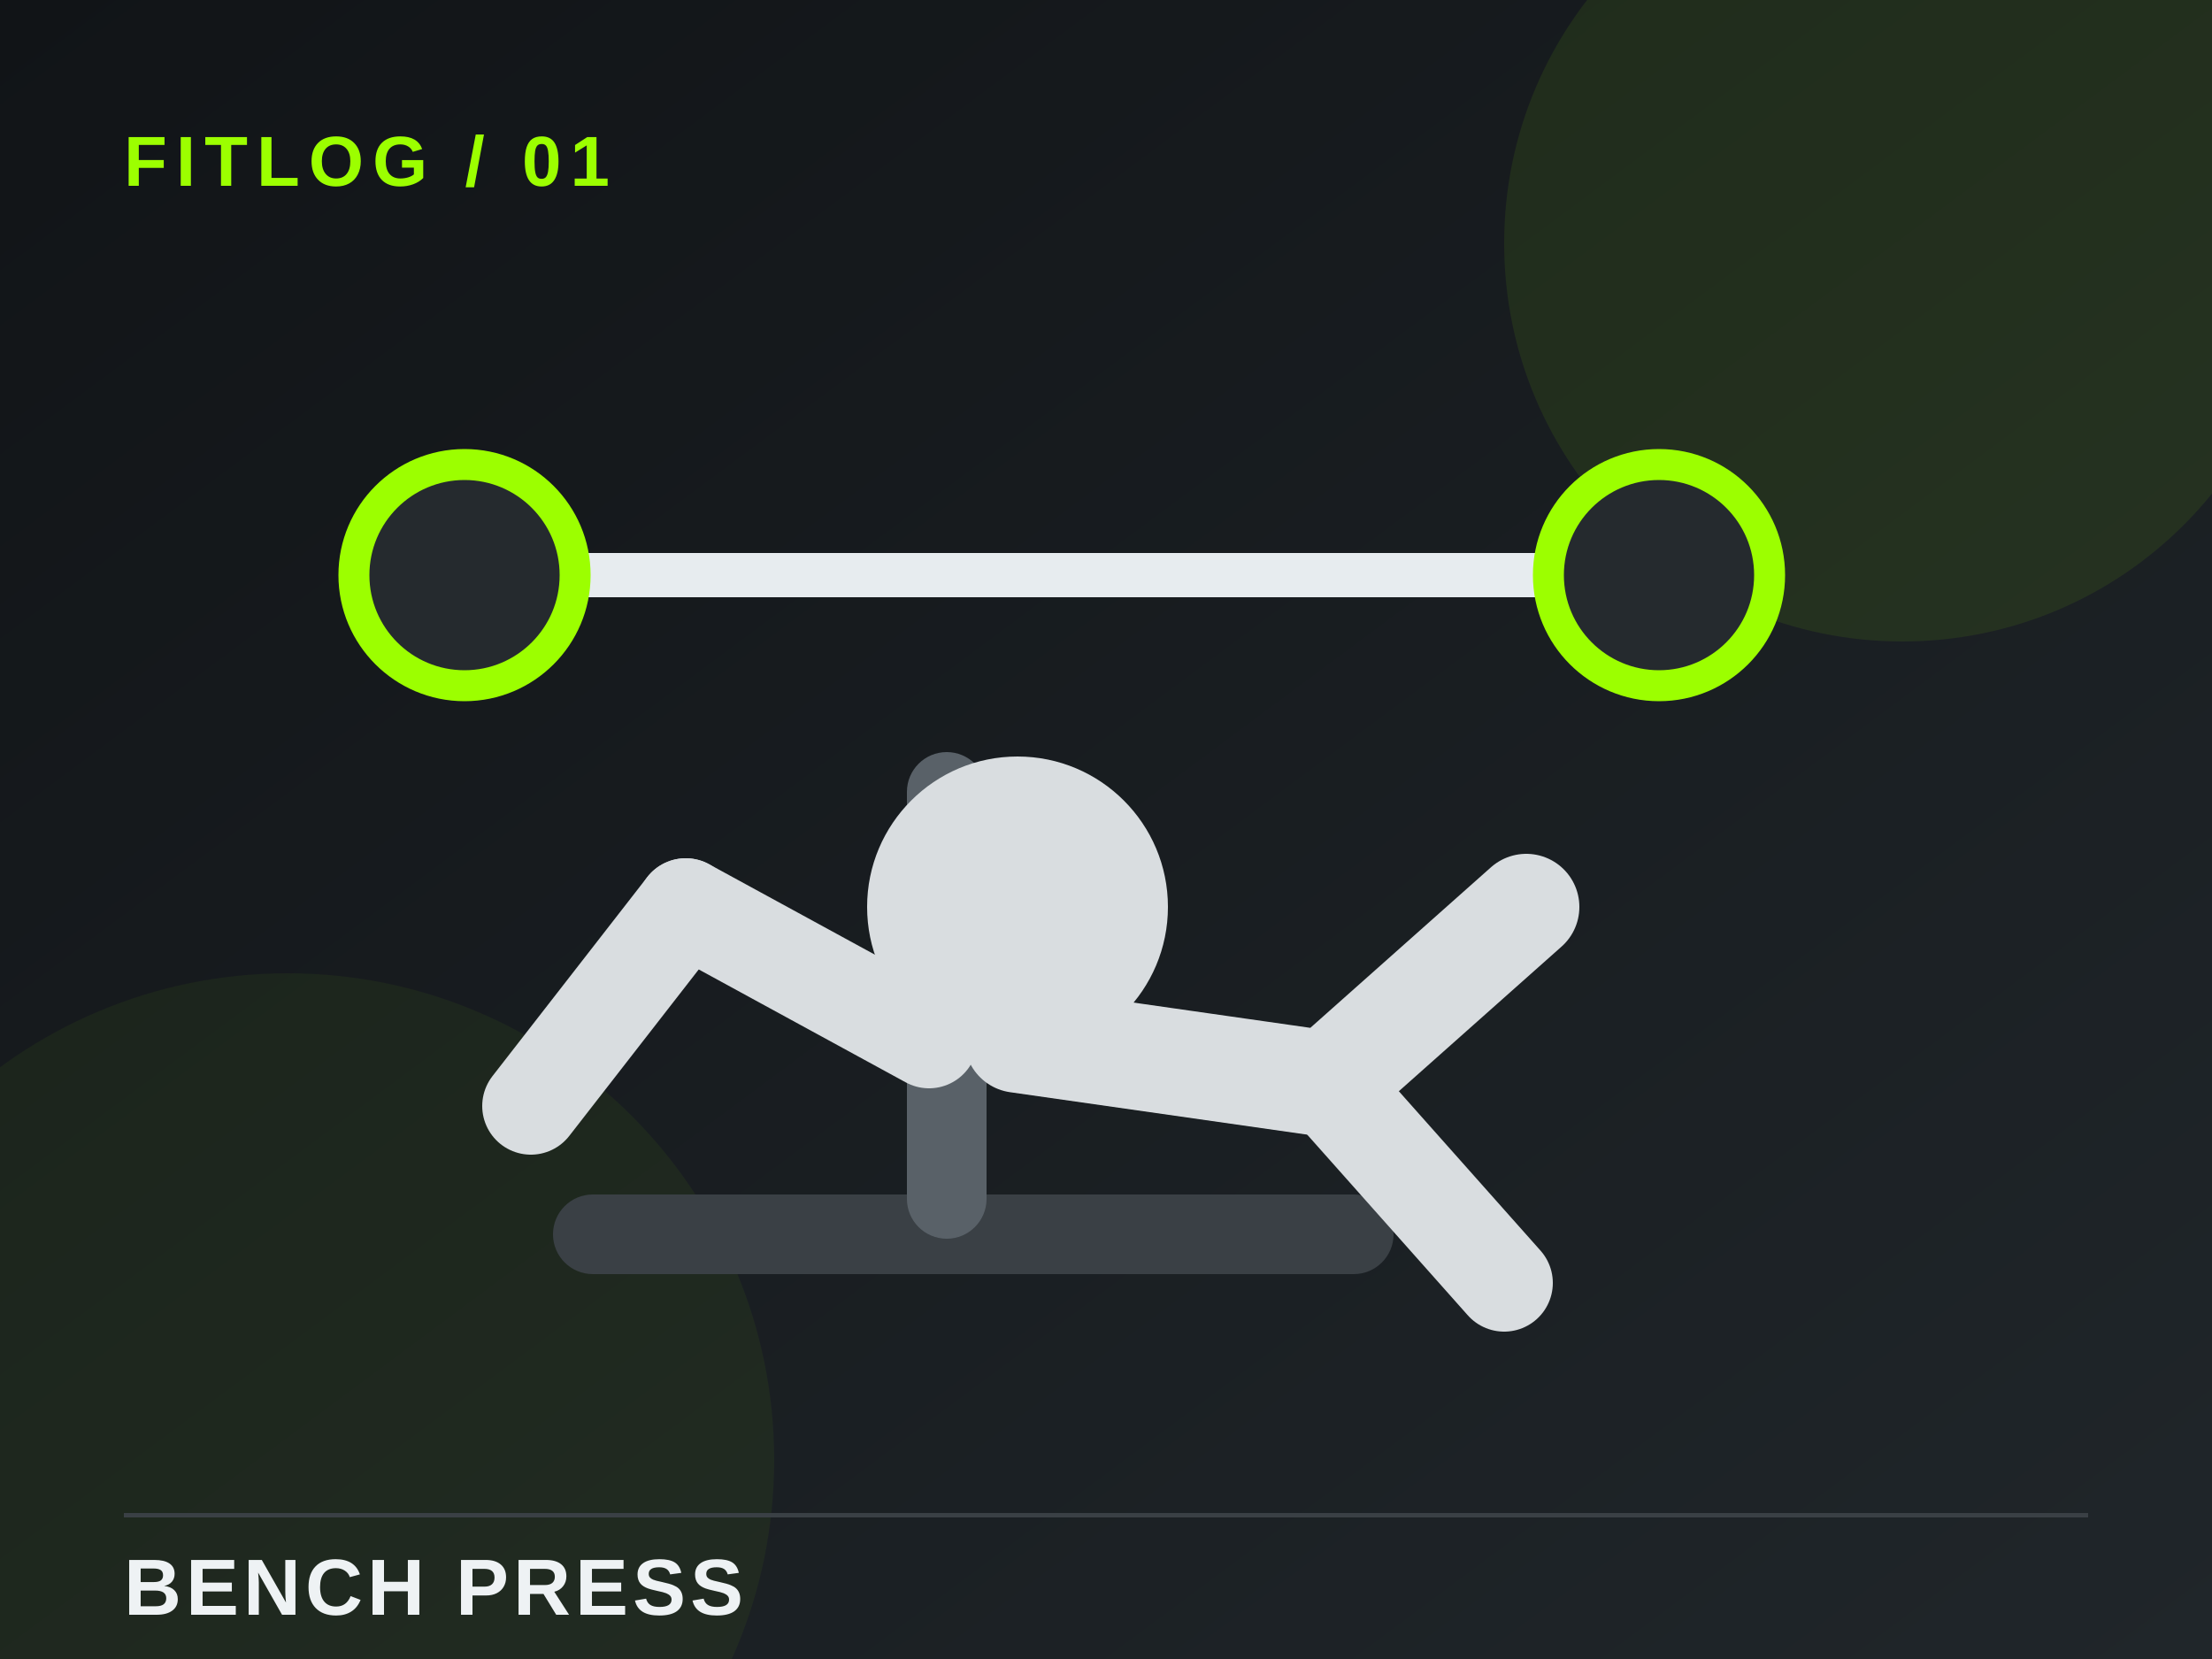
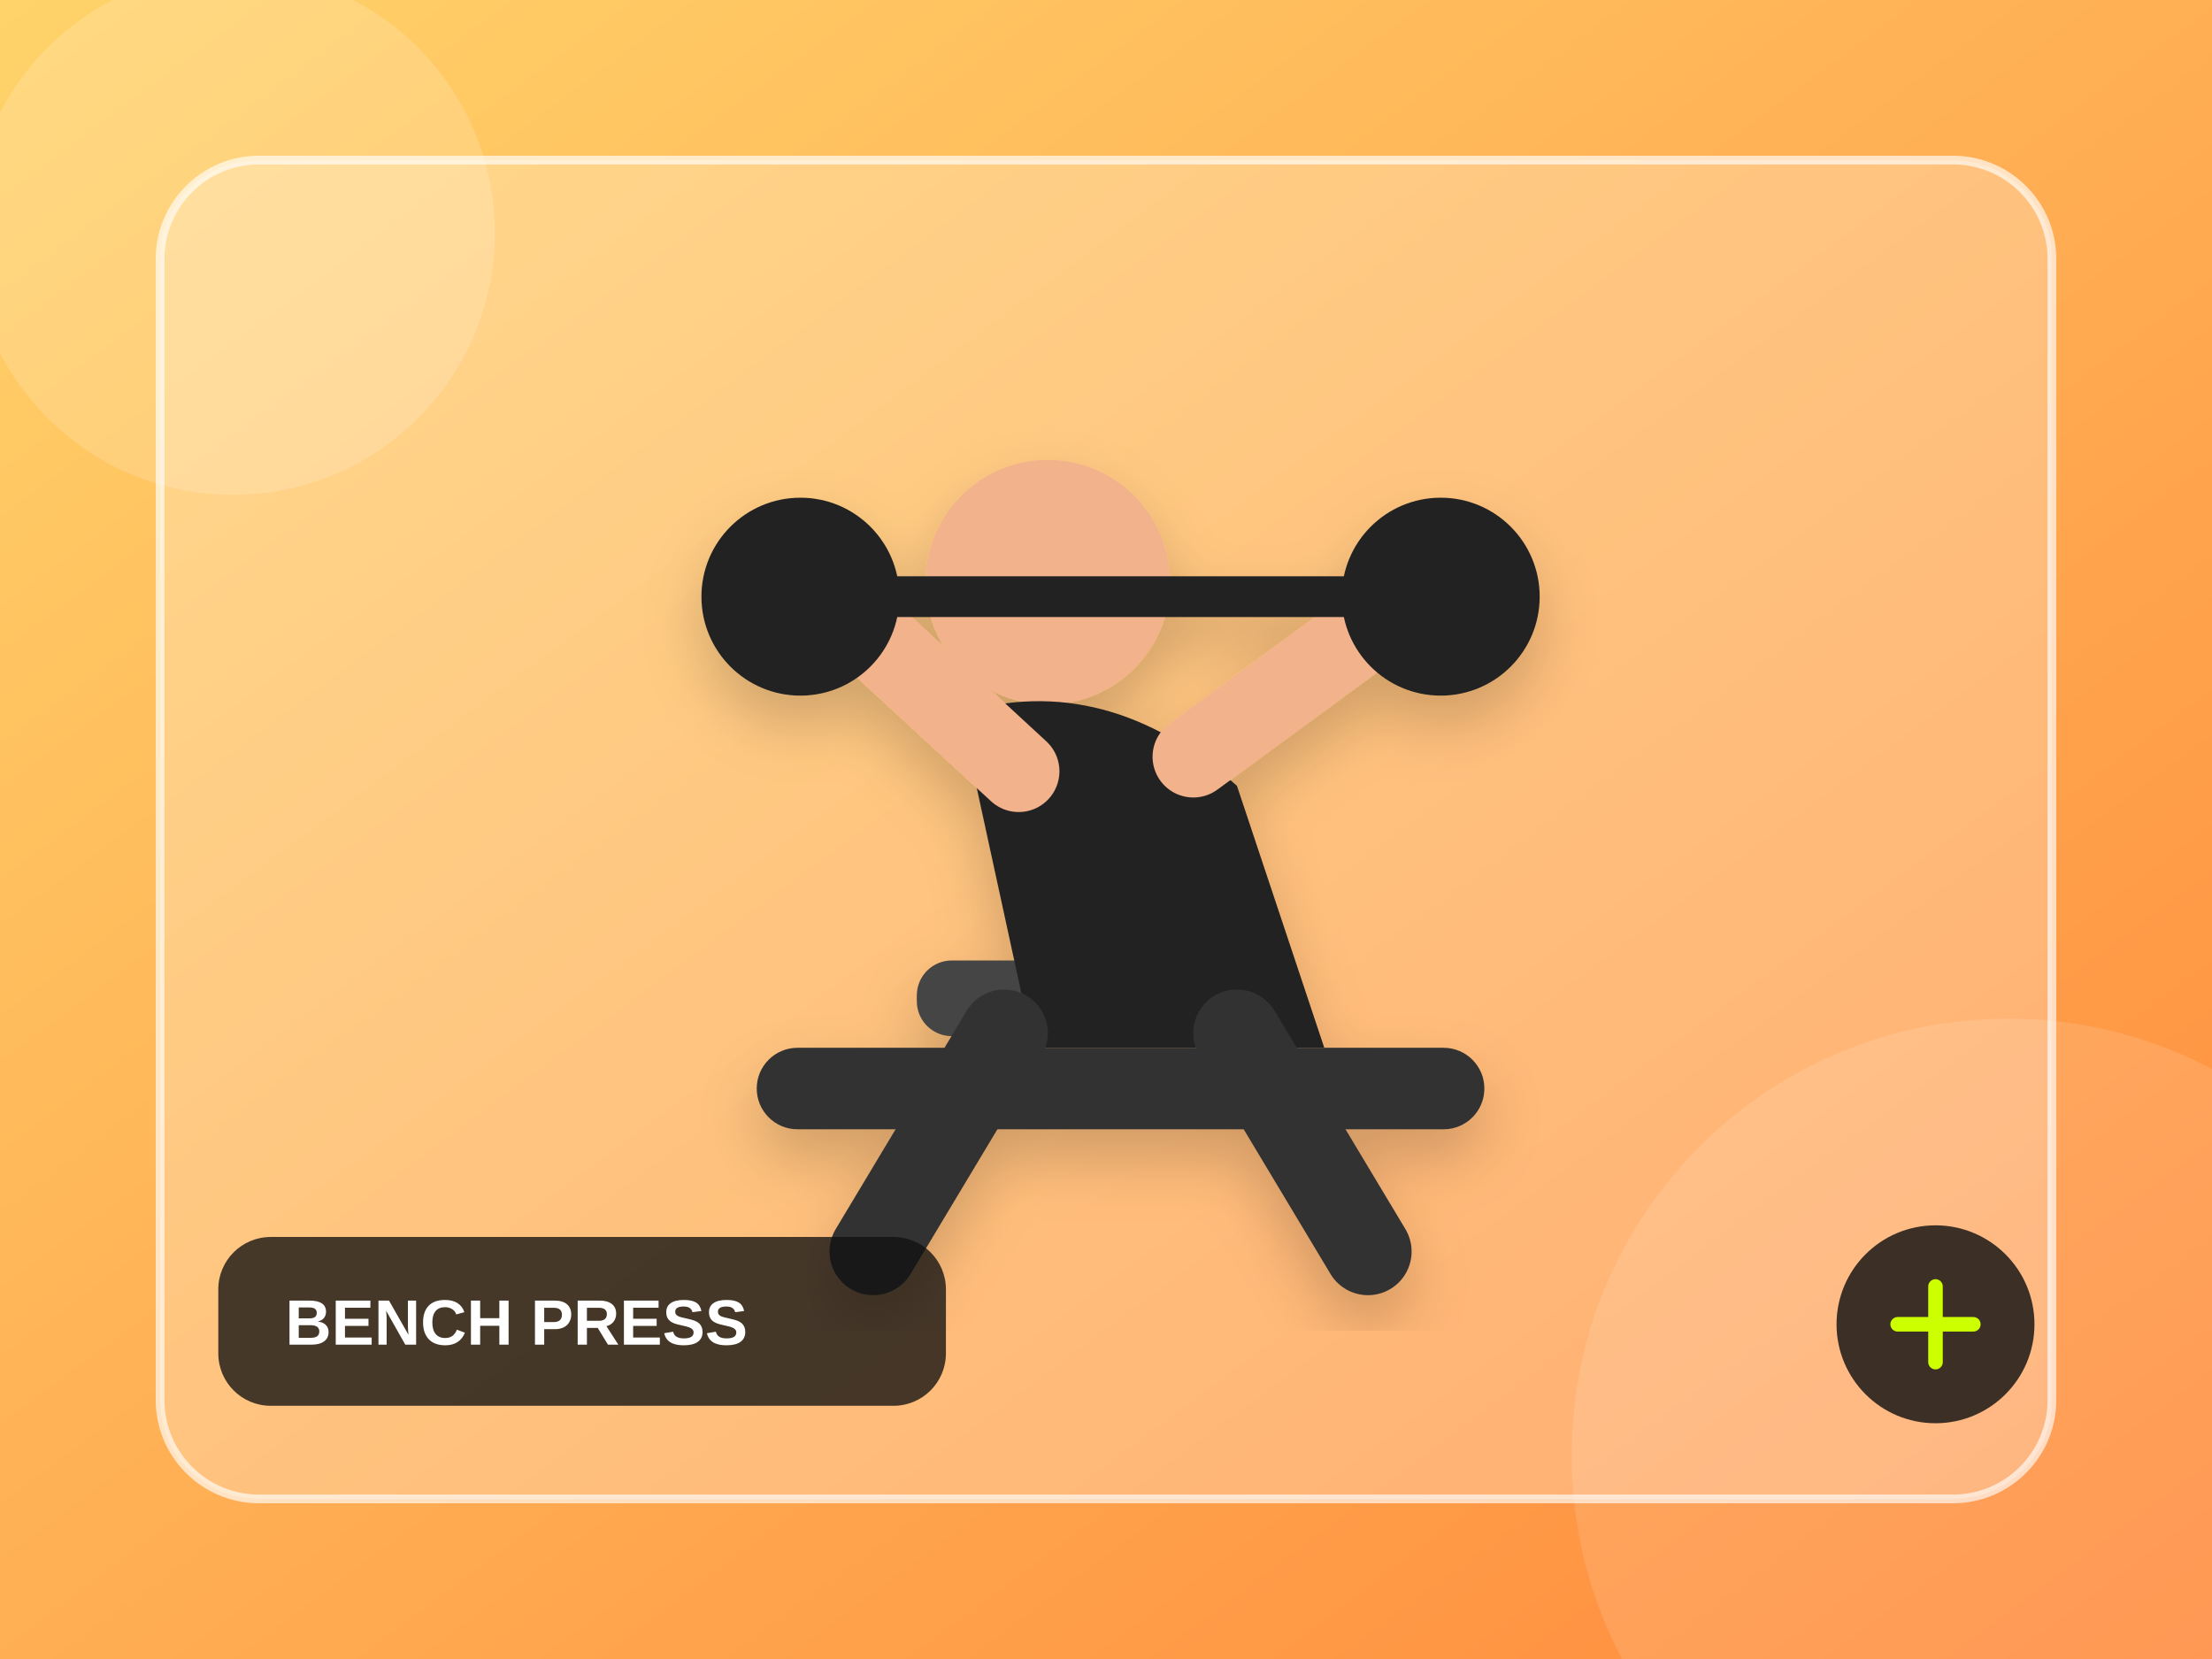
- <svg xmlns="http://www.w3.org/2000/svg" viewBox="0 0 500 375">
+ <svg xmlns="http://www.w3.org/2000/svg" viewBox="0 0 760 570">
  <defs>
    <linearGradient id="g" x1="0" y1="0" x2="1" y2="1">
-       <stop offset="0" stop-color="#111417" />
-       <stop offset="1" stop-color="#20262a" />
+       <stop offset="0" stop-color="#ffd36a" />
+       <stop offset="1" stop-color="#ff8a3d" />
    </linearGradient>
+     <filter id="s">
+       <feDropShadow dx="0" dy="10" stdDeviation="10" flood-opacity=".18" />
+     </filter>
  </defs>
-   <rect width="500" height="375" fill="url(#g)" />
-   <circle cx="430" cy="55" r="90" fill="#9cff00" opacity=".08" />
-   <circle cx="65" cy="330" r="110" fill="#9cff00" opacity=".05" />
-   <text x="28" y="42" fill="#9cff00" font-family="Arial,sans-serif" font-size="16" font-weight="800" letter-spacing="2">FITLOG / 01</text>
-   <rect x="125" y="270" width="190" height="18" rx="9" fill="#3a4045" />
-   <rect x="205" y="170" width="18" height="110" rx="9" fill="#596168" />
-   <line x1="90" y1="130" x2="390" y2="130" stroke="#e7ecef" stroke-width="10" />
-   <circle cx="105" cy="130" r="25" fill="#252a2e" stroke="#9cff00" stroke-width="7" />
-   <circle cx="375" cy="130" r="25" fill="#252a2e" stroke="#9cff00" stroke-width="7" />
-   <circle cx="230" cy="205" r="34" fill="#d9dde0" />
-   <path d="M230 235 L300 245 L345 205" stroke="#d9dde0" stroke-width="24" stroke-linecap="round" fill="none" />
-   <path d="M210 235 L155 205" stroke="#d9dde0" stroke-width="22" stroke-linecap="round" />
-   <path d="M300 245 L340 290 M155 205 L120 250" stroke="#d9dde0" stroke-width="22" stroke-linecap="round" />
-   <rect x="28" y="342" width="444" height="1" fill="#3a4045" />
-   <text x="28" y="365" fill="#eef2f4" font-family="Arial,sans-serif" font-size="18" font-weight="900" letter-spacing="1">BENCH PRESS</text>
+   <rect width="760" height="570" fill="url(#g)" />
+   <circle cx="80" cy="80" r="90" fill="#fff" opacity=".16" />
+   <circle cx="690" cy="500" r="150" fill="#fff" opacity=".12" />
+   <rect x="55" y="55" width="650" height="460" rx="34" fill="#ffffff" opacity=".25" />
+   <rect x="55" y="55" width="650" height="460" rx="34" fill="none" stroke="#fff" stroke-width="3" opacity=".65" />
+   <g filter="url(#s)" transform="translate(0 10)">
+     <rect x="260" y="350" width="250" height="28" rx="14" fill="#333" />
+     <rect x="315" y="320" width="105" height="26" rx="12" fill="#444" />
+     <circle cx="360" cy="190" r="42" fill="#f2b28b" />
+     <path d="M330 235 Q380 220 425 260 L455 350 L355 350 Z" fill="#242424" />
+     <path d="M350 255 L285 195 M410 250 L485 195" stroke="#f2b28b" stroke-width="28" stroke-linecap="round" />
+     <path d="M285 195 L485 195" stroke="#222" stroke-width="14" />
+     <circle cx="275" cy="195" r="34" fill="#222" />
+     <circle cx="495" cy="195" r="34" fill="#222" />
+     <path d="M345 345 L300 420 M425 345 L470 420" stroke="#333" stroke-width="30" stroke-linecap="round" />
+   </g>
+   <rect x="75" y="425" width="250" height="58" rx="18" fill="#111" opacity=".78" />
+   <text x="98" y="462" font-family="Arial, sans-serif" font-size="22" font-weight="800" fill="#fff">BENCH PRESS</text>
+   <circle cx="665" cy="455" r="34" fill="#111" opacity=".82" />
+   <path d="M652 455h26M665 442v26" stroke="#ccff00" stroke-width="5" stroke-linecap="round" />
</svg>
